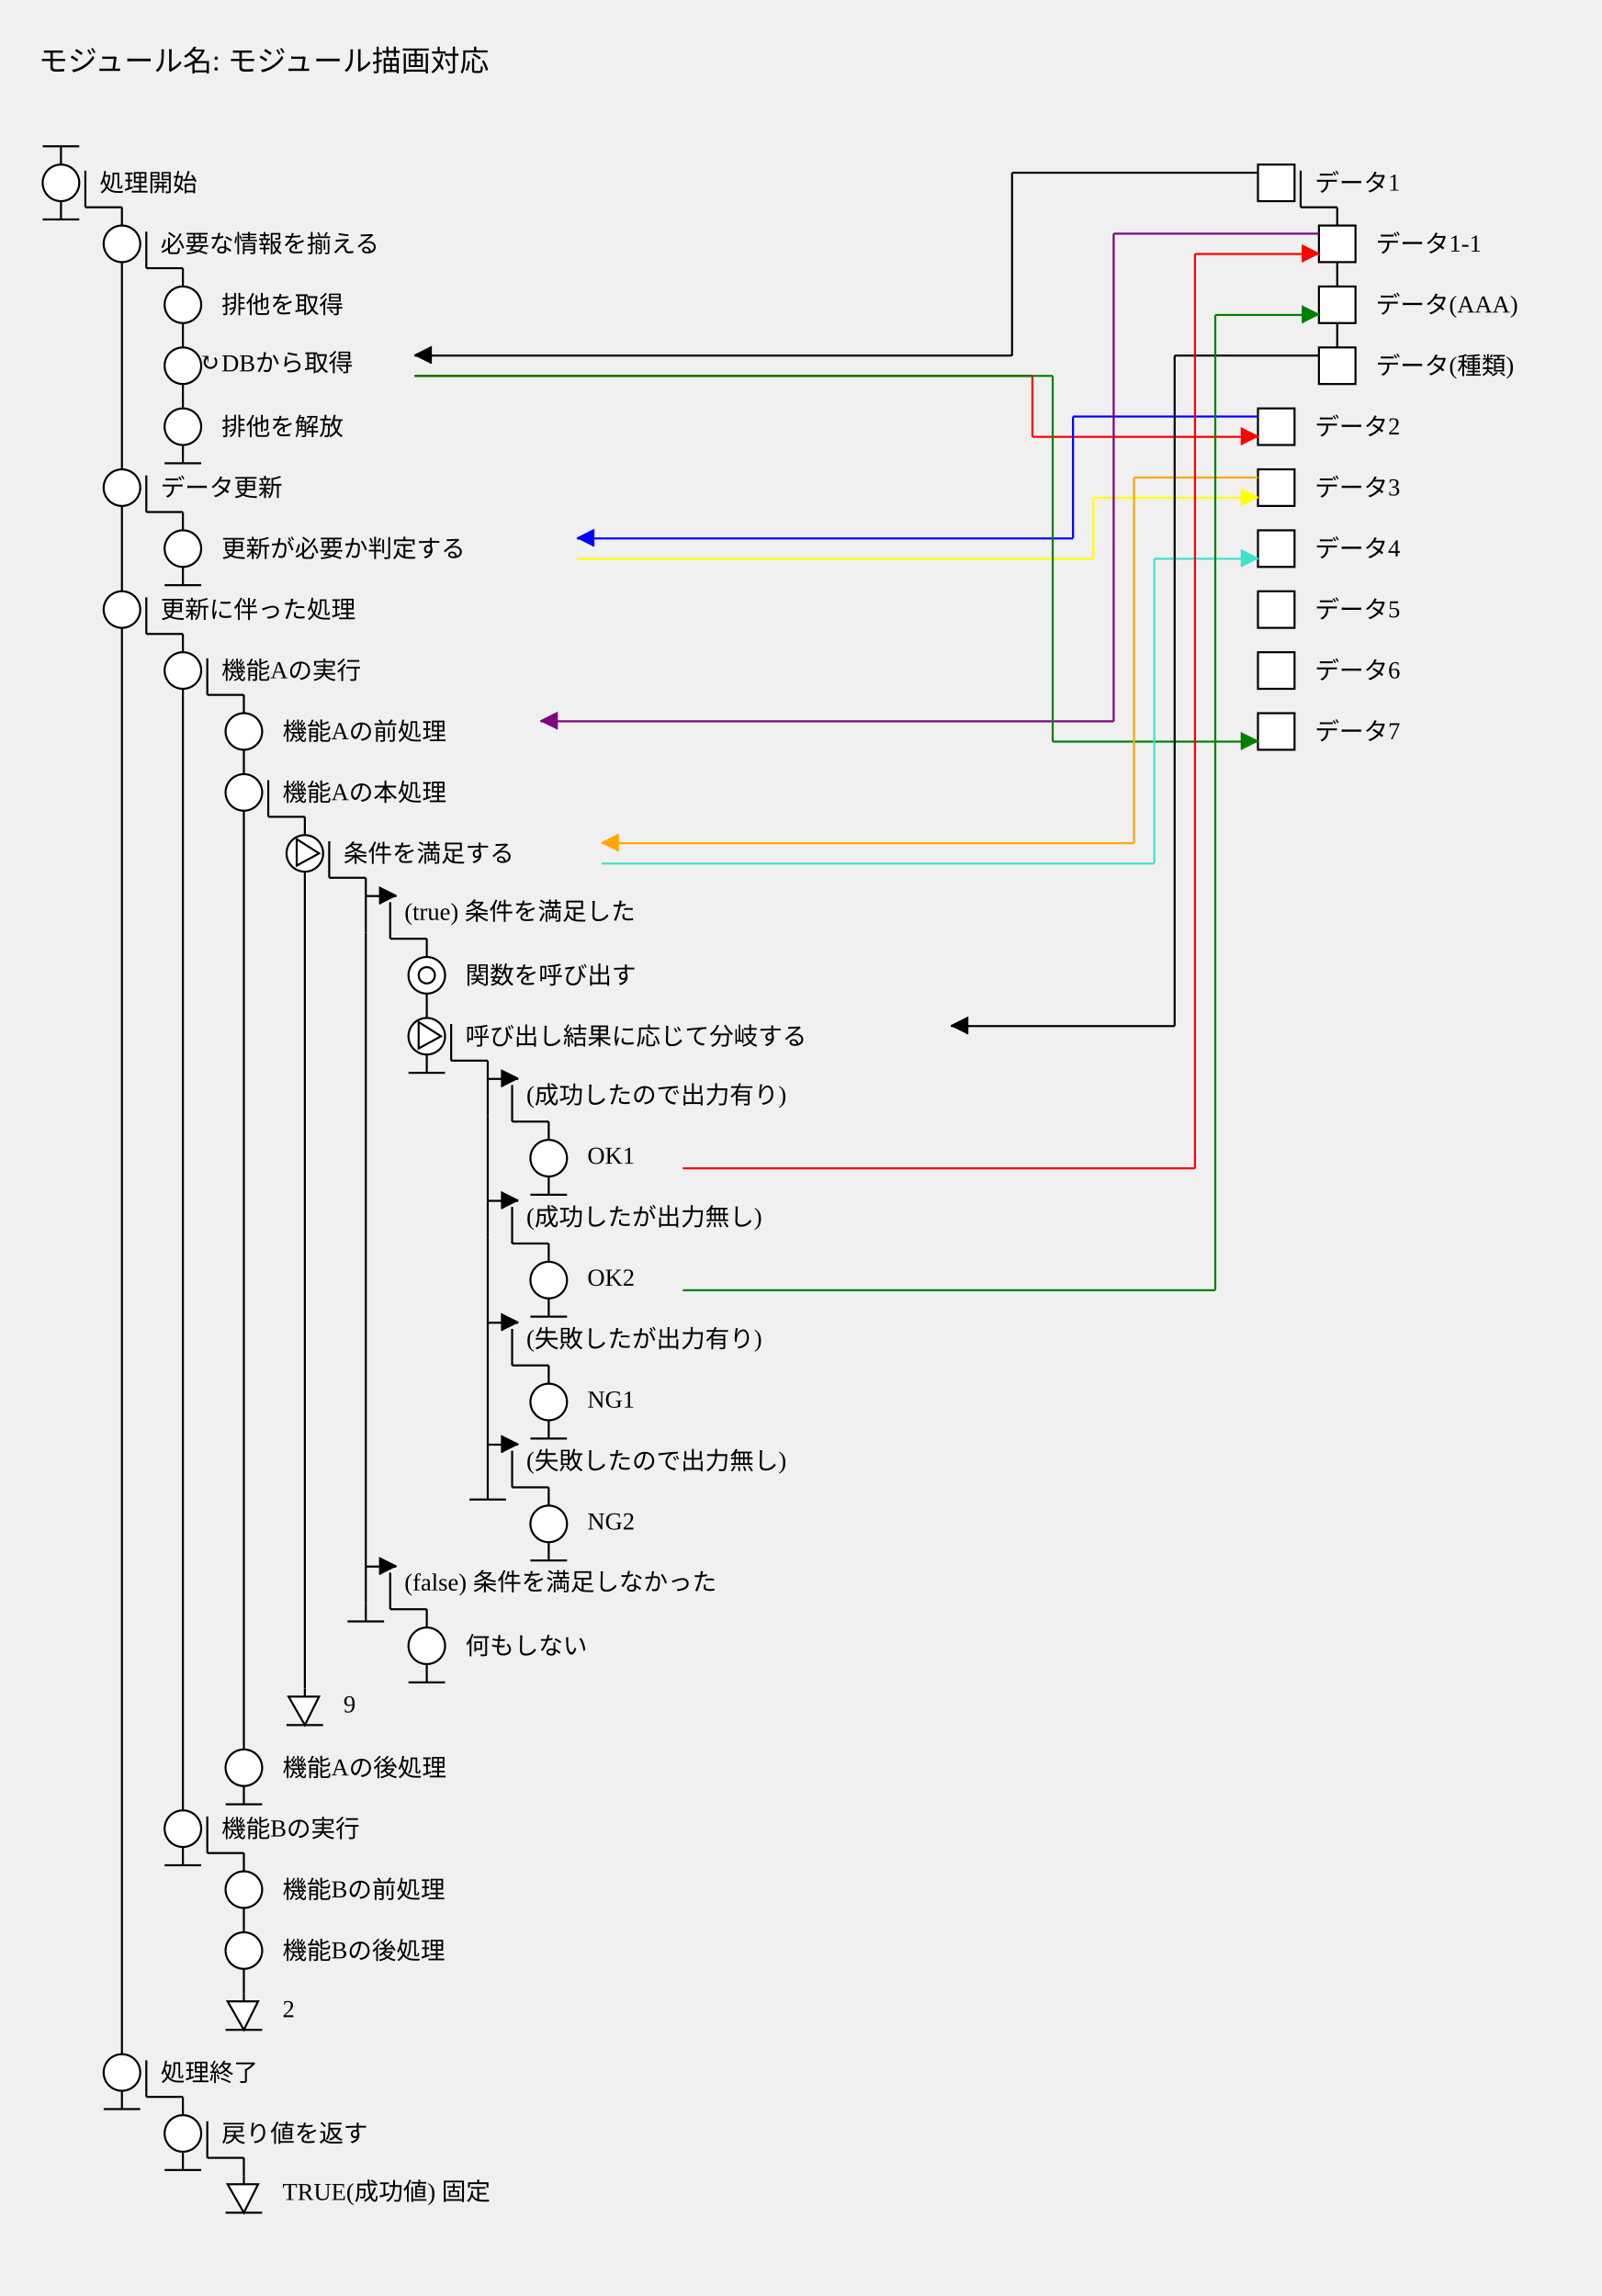
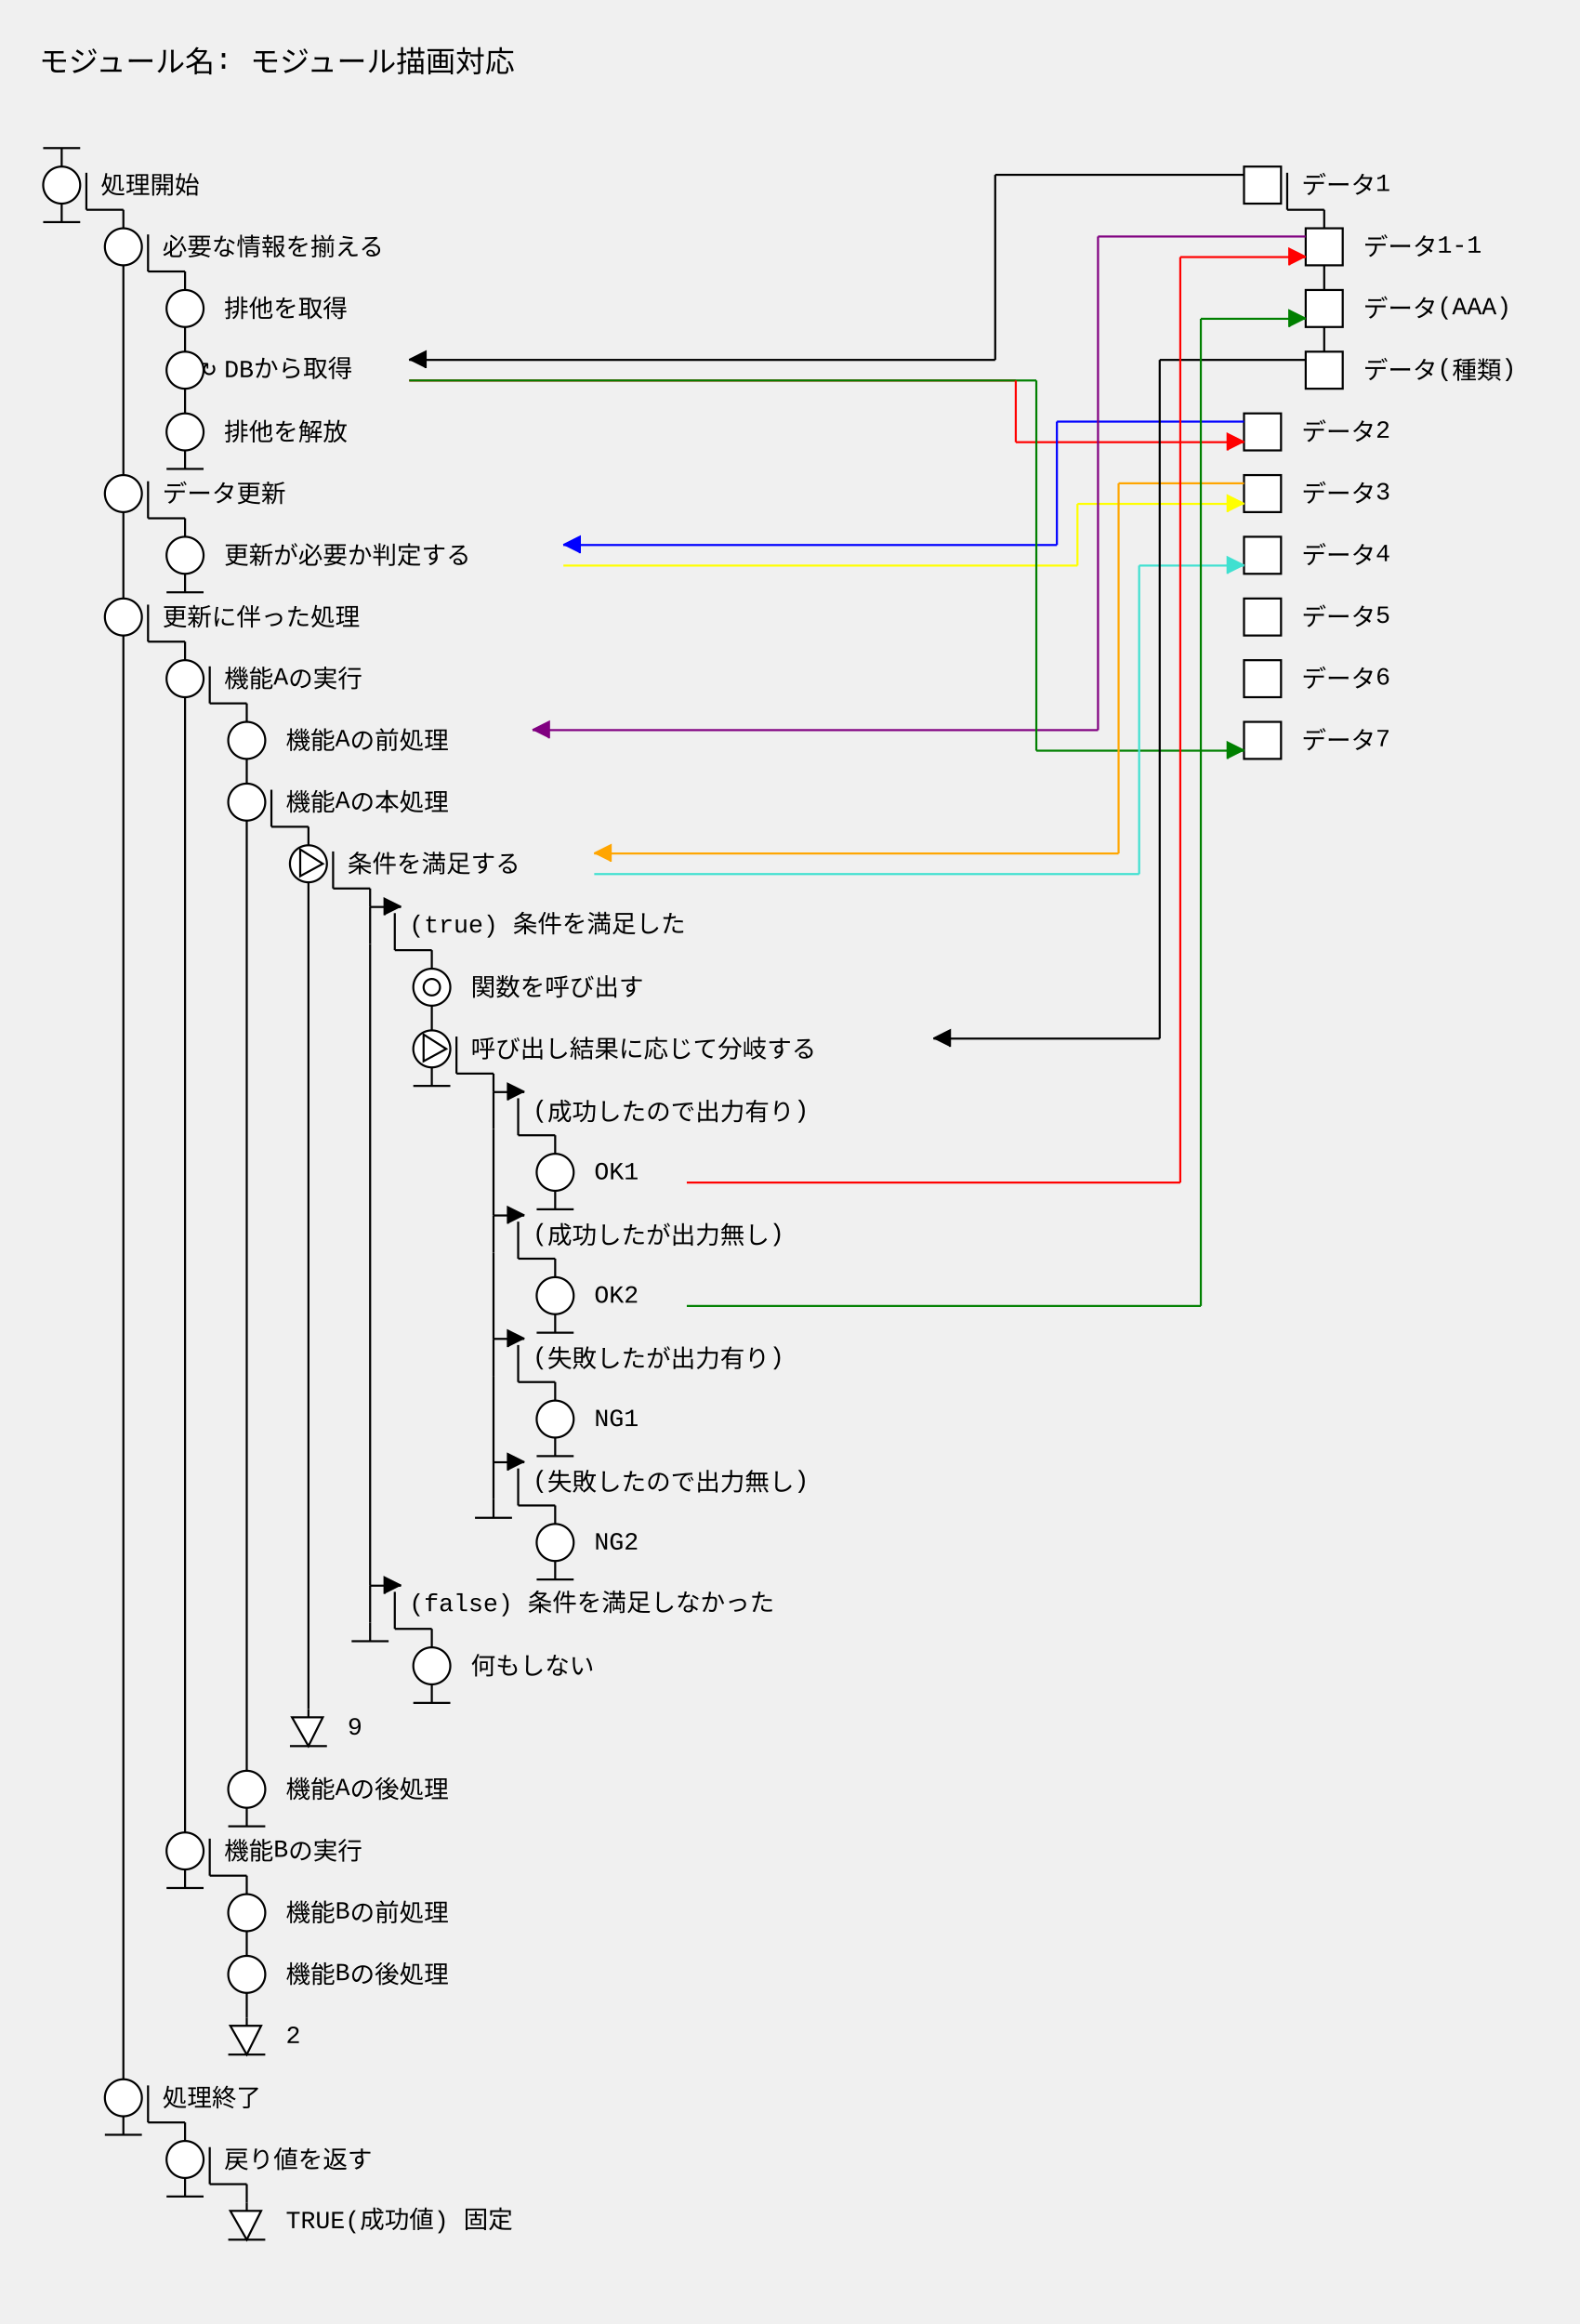
- <svg xmlns="http://www.w3.org/2000/svg" width="788" height="1130" style="background-color: #808d81">
-   <text x="19" y="30" text-anchor="start" dominant-baseline="middle" font-size="120%" rotate="0">モジュール名: モジュール描画対応</text>
+ <svg xmlns="http://www.w3.org/2000/svg" width="768" height="1130" style="background-color: #808d81">
+   <text x="19" y="30" text-anchor="start" dominant-baseline="middle" font-family="Consolas, Meiryo UI, Courier New, monospace" font-size="120%" rotate="0">モジュール名: モジュール描画対応</text>
  <circle cx="30" cy="90" r="9" fill="white" stroke="black" />
-   <text x="49" y="90" text-anchor="start" dominant-baseline="middle" font-size="100%" rotate="0">処理開始</text>
+   <text x="49" y="90" text-anchor="start" dominant-baseline="middle" font-family="Consolas, Meiryo UI, Courier New, monospace" font-size="100%" rotate="0">処理開始</text>
  <line x1="30" y1="72" x2="30" y2="81" stroke="black" />
  <line x1="21" y1="72" x2="39" y2="72" stroke="black" />
  <line x1="30" y1="99" x2="30" y2="108" stroke="black" />
  <line x1="21" y1="108" x2="39" y2="108" stroke="black" />
  <circle cx="60" cy="120" r="9" fill="white" stroke="black" />
-   <text x="79" y="120" text-anchor="start" dominant-baseline="middle" font-size="100%" rotate="0">必要な情報を揃える</text>
+   <text x="79" y="120" text-anchor="start" dominant-baseline="middle" font-family="Consolas, Meiryo UI, Courier New, monospace" font-size="100%" rotate="0">必要な情報を揃える</text>
  <line x1="60" y1="102" x2="60" y2="111" stroke="black" />
  <line x1="42" y1="102" x2="60" y2="102" stroke="black" />
  <line x1="42" y1="84" x2="42" y2="102" stroke="black" />
  <circle cx="90" cy="150" r="9" fill="white" stroke="black" />
-   <text x="109" y="150" text-anchor="start" dominant-baseline="middle" font-size="100%" rotate="0">排他を取得</text>
+   <text x="109" y="150" text-anchor="start" dominant-baseline="middle" font-family="Consolas, Meiryo UI, Courier New, monospace" font-size="100%" rotate="0">排他を取得</text>
  <line x1="90" y1="132" x2="90" y2="141" stroke="black" />
  <line x1="72" y1="132" x2="90" y2="132" stroke="black" />
  <line x1="72" y1="114" x2="72" y2="132" stroke="black" />
  <circle cx="90" cy="180" r="9" fill="white" stroke="black" />
-   <text x="98" y="179" text-anchor="start" dominant-baseline="middle" font-size="100%" rotate="240">↻</text>
-   <text x="109" y="180" text-anchor="start" dominant-baseline="middle" font-size="100%" rotate="0">DBから取得</text>
+   <text x="98" y="179" text-anchor="start" dominant-baseline="middle" font-family="Consolas, Meiryo UI, Courier New, monospace" font-size="100%" rotate="240">↻</text>
+   <text x="109" y="180" text-anchor="start" dominant-baseline="middle" font-family="Consolas, Meiryo UI, Courier New, monospace" font-size="100%" rotate="0">DBから取得</text>
  <line x1="90" y1="159" x2="90" y2="171" stroke="black" />
  <circle cx="90" cy="210" r="9" fill="white" stroke="black" />
-   <text x="109" y="210" text-anchor="start" dominant-baseline="middle" font-size="100%" rotate="0">排他を解放</text>
+   <text x="109" y="210" text-anchor="start" dominant-baseline="middle" font-family="Consolas, Meiryo UI, Courier New, monospace" font-size="100%" rotate="0">排他を解放</text>
  <line x1="90" y1="189" x2="90" y2="201" stroke="black" />
  <line x1="90" y1="219" x2="90" y2="228" stroke="black" />
  <line x1="81" y1="228" x2="99" y2="228" stroke="black" />
  <circle cx="60" cy="240" r="9" fill="white" stroke="black" />
-   <text x="79" y="240" text-anchor="start" dominant-baseline="middle" font-size="100%" rotate="0">データ更新</text>
+   <text x="79" y="240" text-anchor="start" dominant-baseline="middle" font-family="Consolas, Meiryo UI, Courier New, monospace" font-size="100%" rotate="0">データ更新</text>
  <line x1="60" y1="129" x2="60" y2="231" stroke="black" />
  <circle cx="90" cy="270" r="9" fill="white" stroke="black" />
-   <text x="109" y="270" text-anchor="start" dominant-baseline="middle" font-size="100%" rotate="0">更新が必要か判定する</text>
+   <text x="109" y="270" text-anchor="start" dominant-baseline="middle" font-family="Consolas, Meiryo UI, Courier New, monospace" font-size="100%" rotate="0">更新が必要か判定する</text>
  <line x1="90" y1="279" x2="90" y2="288" stroke="black" />
  <line x1="81" y1="288" x2="99" y2="288" stroke="black" />
  <line x1="90" y1="252" x2="90" y2="261" stroke="black" />
  <line x1="72" y1="252" x2="90" y2="252" stroke="black" />
  <line x1="72" y1="234" x2="72" y2="252" stroke="black" />
  <circle cx="60" cy="300" r="9" fill="white" stroke="black" />
-   <text x="79" y="300" text-anchor="start" dominant-baseline="middle" font-size="100%" rotate="0">更新に伴った処理</text>
+   <text x="79" y="300" text-anchor="start" dominant-baseline="middle" font-family="Consolas, Meiryo UI, Courier New, monospace" font-size="100%" rotate="0">更新に伴った処理</text>
  <line x1="60" y1="249" x2="60" y2="291" stroke="black" />
  <circle cx="90" cy="330" r="9" fill="white" stroke="black" />
-   <text x="109" y="330" text-anchor="start" dominant-baseline="middle" font-size="100%" rotate="0">機能Aの実行</text>
+   <text x="109" y="330" text-anchor="start" dominant-baseline="middle" font-family="Consolas, Meiryo UI, Courier New, monospace" font-size="100%" rotate="0">機能Aの実行</text>
  <line x1="90" y1="312" x2="90" y2="321" stroke="black" />
  <line x1="72" y1="312" x2="90" y2="312" stroke="black" />
  <line x1="72" y1="294" x2="72" y2="312" stroke="black" />
  <circle cx="120" cy="360" r="9" fill="white" stroke="black" />
-   <text x="139" y="360" text-anchor="start" dominant-baseline="middle" font-size="100%" rotate="0">機能Aの前処理</text>
+   <text x="139" y="360" text-anchor="start" dominant-baseline="middle" font-family="Consolas, Meiryo UI, Courier New, monospace" font-size="100%" rotate="0">機能Aの前処理</text>
  <line x1="120" y1="342" x2="120" y2="351" stroke="black" />
  <line x1="102" y1="342" x2="120" y2="342" stroke="black" />
  <line x1="102" y1="324" x2="102" y2="342" stroke="black" />
  <circle cx="120" cy="390" r="9" fill="white" stroke="black" />
-   <text x="139" y="390" text-anchor="start" dominant-baseline="middle" font-size="100%" rotate="0">機能Aの本処理</text>
+   <text x="139" y="390" text-anchor="start" dominant-baseline="middle" font-family="Consolas, Meiryo UI, Courier New, monospace" font-size="100%" rotate="0">機能Aの本処理</text>
  <line x1="120" y1="369" x2="120" y2="381" stroke="black" />
  <circle cx="150" cy="420" r="9" fill="white" stroke="black" />
  <polygon points="157 420 146 426 146 413" fill="white" stroke="black" />
-   <text x="169" y="420" text-anchor="start" dominant-baseline="middle" font-size="100%" rotate="0">条件を満足する</text>
+   <text x="169" y="420" text-anchor="start" dominant-baseline="middle" font-family="Consolas, Meiryo UI, Courier New, monospace" font-size="100%" rotate="0">条件を満足する</text>
  <line x1="150" y1="402" x2="150" y2="411" stroke="black" />
  <line x1="132" y1="402" x2="150" y2="402" stroke="black" />
  <line x1="132" y1="384" x2="132" y2="402" stroke="black" />
  <line x1="180" y1="441" x2="180" y2="459" stroke="black" />
  <line x1="180" y1="441" x2="195" y2="441" stroke="black" />
  <path d="M 195 441 L 187 437 L 187 445" stroke="black" fill="black" />
-   <text x="199" y="450" text-anchor="start" dominant-baseline="middle" font-size="100%" rotate="0">(true) 条件を満足した</text>
+   <text x="199" y="450" text-anchor="start" dominant-baseline="middle" font-family="Consolas, Meiryo UI, Courier New, monospace" font-size="100%" rotate="0">(true) 条件を満足した</text>
  <line x1="180" y1="432" x2="180" y2="441" stroke="black" />
  <line x1="162" y1="432" x2="180" y2="432" stroke="black" />
  <line x1="162" y1="414" x2="162" y2="432" stroke="black" />
  <circle cx="210" cy="480" r="9" fill="white" stroke="black" />
  <circle cx="210" cy="480" r="4" fill="white" stroke="black" />
-   <text x="229" y="480" text-anchor="start" dominant-baseline="middle" font-size="100%" rotate="0">関数を呼び出す</text>
+   <text x="229" y="480" text-anchor="start" dominant-baseline="middle" font-family="Consolas, Meiryo UI, Courier New, monospace" font-size="100%" rotate="0">関数を呼び出す</text>
  <line x1="210" y1="462" x2="210" y2="471" stroke="black" />
  <line x1="192" y1="462" x2="210" y2="462" stroke="black" />
  <line x1="192" y1="444" x2="192" y2="462" stroke="black" />
  <circle cx="210" cy="510" r="9" fill="white" stroke="black" />
  <polygon points="217 510 206 516 206 503" fill="white" stroke="black" />
-   <text x="229" y="510" text-anchor="start" dominant-baseline="middle" font-size="100%" rotate="0">呼び出し結果に応じて分岐する</text>
+   <text x="229" y="510" text-anchor="start" dominant-baseline="middle" font-family="Consolas, Meiryo UI, Courier New, monospace" font-size="100%" rotate="0">呼び出し結果に応じて分岐する</text>
  <line x1="210" y1="489" x2="210" y2="501" stroke="black" />
  <line x1="210" y1="519" x2="210" y2="528" stroke="black" />
  <line x1="201" y1="528" x2="219" y2="528" stroke="black" />
  <line x1="240" y1="531" x2="240" y2="549" stroke="black" />
  <line x1="240" y1="531" x2="255" y2="531" stroke="black" />
  <path d="M 255 531 L 247 527 L 247 535" stroke="black" fill="black" />
-   <text x="259" y="540" text-anchor="start" dominant-baseline="middle" font-size="100%" rotate="0">(成功したので出力有り)</text>
+   <text x="259" y="540" text-anchor="start" dominant-baseline="middle" font-family="Consolas, Meiryo UI, Courier New, monospace" font-size="100%" rotate="0">(成功したので出力有り)</text>
  <line x1="240" y1="522" x2="240" y2="531" stroke="black" />
  <line x1="222" y1="522" x2="240" y2="522" stroke="black" />
  <line x1="222" y1="504" x2="222" y2="522" stroke="black" />
  <circle cx="270" cy="570" r="9" fill="white" stroke="black" />
-   <text x="289" y="570" text-anchor="start" dominant-baseline="middle" font-size="100%" rotate="0">OK1</text>
+   <text x="289" y="570" text-anchor="start" dominant-baseline="middle" font-family="Consolas, Meiryo UI, Courier New, monospace" font-size="100%" rotate="0">OK1</text>
  <line x1="270" y1="579" x2="270" y2="588" stroke="black" />
  <line x1="261" y1="588" x2="279" y2="588" stroke="black" />
  <line x1="270" y1="552" x2="270" y2="561" stroke="black" />
  <line x1="252" y1="552" x2="270" y2="552" stroke="black" />
  <line x1="252" y1="534" x2="252" y2="552" stroke="black" />
  <line x1="240" y1="591" x2="240" y2="609" stroke="black" />
  <line x1="240" y1="591" x2="255" y2="591" stroke="black" />
  <path d="M 255 591 L 247 587 L 247 595" stroke="black" fill="black" />
-   <text x="259" y="600" text-anchor="start" dominant-baseline="middle" font-size="100%" rotate="0">(成功したが出力無し)</text>
+   <text x="259" y="600" text-anchor="start" dominant-baseline="middle" font-family="Consolas, Meiryo UI, Courier New, monospace" font-size="100%" rotate="0">(成功したが出力無し)</text>
  <line x1="240" y1="549" x2="240" y2="591" stroke="black" />
  <circle cx="270" cy="630" r="9" fill="white" stroke="black" />
-   <text x="289" y="630" text-anchor="start" dominant-baseline="middle" font-size="100%" rotate="0">OK2</text>
+   <text x="289" y="630" text-anchor="start" dominant-baseline="middle" font-family="Consolas, Meiryo UI, Courier New, monospace" font-size="100%" rotate="0">OK2</text>
  <line x1="270" y1="639" x2="270" y2="648" stroke="black" />
  <line x1="261" y1="648" x2="279" y2="648" stroke="black" />
  <line x1="270" y1="612" x2="270" y2="621" stroke="black" />
  <line x1="252" y1="612" x2="270" y2="612" stroke="black" />
  <line x1="252" y1="594" x2="252" y2="612" stroke="black" />
  <line x1="240" y1="651" x2="240" y2="669" stroke="black" />
  <line x1="240" y1="651" x2="255" y2="651" stroke="black" />
  <path d="M 255 651 L 247 647 L 247 655" stroke="black" fill="black" />
-   <text x="259" y="660" text-anchor="start" dominant-baseline="middle" font-size="100%" rotate="0">(失敗したが出力有り)</text>
+   <text x="259" y="660" text-anchor="start" dominant-baseline="middle" font-family="Consolas, Meiryo UI, Courier New, monospace" font-size="100%" rotate="0">(失敗したが出力有り)</text>
  <line x1="240" y1="609" x2="240" y2="651" stroke="black" />
  <circle cx="270" cy="690" r="9" fill="white" stroke="black" />
-   <text x="289" y="690" text-anchor="start" dominant-baseline="middle" font-size="100%" rotate="0">NG1</text>
+   <text x="289" y="690" text-anchor="start" dominant-baseline="middle" font-family="Consolas, Meiryo UI, Courier New, monospace" font-size="100%" rotate="0">NG1</text>
  <line x1="270" y1="699" x2="270" y2="708" stroke="black" />
  <line x1="261" y1="708" x2="279" y2="708" stroke="black" />
  <line x1="270" y1="672" x2="270" y2="681" stroke="black" />
  <line x1="252" y1="672" x2="270" y2="672" stroke="black" />
  <line x1="252" y1="654" x2="252" y2="672" stroke="black" />
  <line x1="240" y1="711" x2="240" y2="729" stroke="black" />
  <line x1="240" y1="711" x2="255" y2="711" stroke="black" />
  <path d="M 255 711 L 247 707 L 247 715" stroke="black" fill="black" />
-   <text x="259" y="720" text-anchor="start" dominant-baseline="middle" font-size="100%" rotate="0">(失敗したので出力無し)</text>
+   <text x="259" y="720" text-anchor="start" dominant-baseline="middle" font-family="Consolas, Meiryo UI, Courier New, monospace" font-size="100%" rotate="0">(失敗したので出力無し)</text>
  <line x1="240" y1="669" x2="240" y2="711" stroke="black" />
  <line x1="240" y1="729" x2="240" y2="738" stroke="black" />
  <line x1="231" y1="738" x2="249" y2="738" stroke="black" />
  <circle cx="270" cy="750" r="9" fill="white" stroke="black" />
-   <text x="289" y="750" text-anchor="start" dominant-baseline="middle" font-size="100%" rotate="0">NG2</text>
+   <text x="289" y="750" text-anchor="start" dominant-baseline="middle" font-family="Consolas, Meiryo UI, Courier New, monospace" font-size="100%" rotate="0">NG2</text>
  <line x1="270" y1="759" x2="270" y2="768" stroke="black" />
  <line x1="261" y1="768" x2="279" y2="768" stroke="black" />
  <line x1="270" y1="732" x2="270" y2="741" stroke="black" />
  <line x1="252" y1="732" x2="270" y2="732" stroke="black" />
  <line x1="252" y1="714" x2="252" y2="732" stroke="black" />
  <line x1="180" y1="771" x2="180" y2="789" stroke="black" />
  <line x1="180" y1="771" x2="195" y2="771" stroke="black" />
  <path d="M 195 771 L 187 767 L 187 775" stroke="black" fill="black" />
-   <text x="199" y="780" text-anchor="start" dominant-baseline="middle" font-size="100%" rotate="0">(false) 条件を満足しなかった</text>
+   <text x="199" y="780" text-anchor="start" dominant-baseline="middle" font-family="Consolas, Meiryo UI, Courier New, monospace" font-size="100%" rotate="0">(false) 条件を満足しなかった</text>
  <line x1="180" y1="459" x2="180" y2="771" stroke="black" />
  <line x1="180" y1="789" x2="180" y2="798" stroke="black" />
  <line x1="171" y1="798" x2="189" y2="798" stroke="black" />
  <circle cx="210" cy="810" r="9" fill="white" stroke="black" />
-   <text x="229" y="810" text-anchor="start" dominant-baseline="middle" font-size="100%" rotate="0">何もしない</text>
+   <text x="229" y="810" text-anchor="start" dominant-baseline="middle" font-family="Consolas, Meiryo UI, Courier New, monospace" font-size="100%" rotate="0">何もしない</text>
  <line x1="210" y1="819" x2="210" y2="828" stroke="black" />
  <line x1="201" y1="828" x2="219" y2="828" stroke="black" />
  <line x1="210" y1="792" x2="210" y2="801" stroke="black" />
  <line x1="192" y1="792" x2="210" y2="792" stroke="black" />
  <line x1="192" y1="774" x2="192" y2="792" stroke="black" />
  <line x1="150" y1="831" x2="150" y2="840" stroke="black" />
  <polygon points="150 849 142 835 157 835" fill="white" stroke="black" />
  <line x1="141" y1="849" x2="159" y2="849" stroke="black" />
-   <text x="169" y="840" text-anchor="start" dominant-baseline="middle" font-size="100%" rotate="0">9</text>
+   <text x="169" y="840" text-anchor="start" dominant-baseline="middle" font-family="Consolas, Meiryo UI, Courier New, monospace" font-size="100%" rotate="0">9</text>
  <line x1="150" y1="429" x2="150" y2="831" stroke="black" />
  <circle cx="120" cy="870" r="9" fill="white" stroke="black" />
-   <text x="139" y="870" text-anchor="start" dominant-baseline="middle" font-size="100%" rotate="0">機能Aの後処理</text>
+   <text x="139" y="870" text-anchor="start" dominant-baseline="middle" font-family="Consolas, Meiryo UI, Courier New, monospace" font-size="100%" rotate="0">機能Aの後処理</text>
  <line x1="120" y1="399" x2="120" y2="861" stroke="black" />
  <line x1="120" y1="879" x2="120" y2="888" stroke="black" />
  <line x1="111" y1="888" x2="129" y2="888" stroke="black" />
  <circle cx="90" cy="900" r="9" fill="white" stroke="black" />
-   <text x="109" y="900" text-anchor="start" dominant-baseline="middle" font-size="100%" rotate="0">機能Bの実行</text>
+   <text x="109" y="900" text-anchor="start" dominant-baseline="middle" font-family="Consolas, Meiryo UI, Courier New, monospace" font-size="100%" rotate="0">機能Bの実行</text>
  <line x1="90" y1="339" x2="90" y2="891" stroke="black" />
  <line x1="90" y1="909" x2="90" y2="918" stroke="black" />
  <line x1="81" y1="918" x2="99" y2="918" stroke="black" />
  <circle cx="120" cy="930" r="9" fill="white" stroke="black" />
-   <text x="139" y="930" text-anchor="start" dominant-baseline="middle" font-size="100%" rotate="0">機能Bの前処理</text>
+   <text x="139" y="930" text-anchor="start" dominant-baseline="middle" font-family="Consolas, Meiryo UI, Courier New, monospace" font-size="100%" rotate="0">機能Bの前処理</text>
  <line x1="120" y1="912" x2="120" y2="921" stroke="black" />
  <line x1="102" y1="912" x2="120" y2="912" stroke="black" />
  <line x1="102" y1="894" x2="102" y2="912" stroke="black" />
  <circle cx="120" cy="960" r="9" fill="white" stroke="black" />
-   <text x="139" y="960" text-anchor="start" dominant-baseline="middle" font-size="100%" rotate="0">機能Bの後処理</text>
+   <text x="139" y="960" text-anchor="start" dominant-baseline="middle" font-family="Consolas, Meiryo UI, Courier New, monospace" font-size="100%" rotate="0">機能Bの後処理</text>
  <line x1="120" y1="939" x2="120" y2="951" stroke="black" />
  <line x1="120" y1="981" x2="120" y2="990" stroke="black" />
  <polygon points="120 999 112 985 127 985" fill="white" stroke="black" />
  <line x1="111" y1="999" x2="129" y2="999" stroke="black" />
-   <text x="139" y="990" text-anchor="start" dominant-baseline="middle" font-size="100%" rotate="0">2</text>
+   <text x="139" y="990" text-anchor="start" dominant-baseline="middle" font-family="Consolas, Meiryo UI, Courier New, monospace" font-size="100%" rotate="0">2</text>
  <line x1="120" y1="969" x2="120" y2="981" stroke="black" />
  <circle cx="60" cy="1020" r="9" fill="white" stroke="black" />
-   <text x="79" y="1020" text-anchor="start" dominant-baseline="middle" font-size="100%" rotate="0">処理終了</text>
+   <text x="79" y="1020" text-anchor="start" dominant-baseline="middle" font-family="Consolas, Meiryo UI, Courier New, monospace" font-size="100%" rotate="0">処理終了</text>
  <line x1="60" y1="309" x2="60" y2="1011" stroke="black" />
  <line x1="60" y1="1029" x2="60" y2="1038" stroke="black" />
  <line x1="51" y1="1038" x2="69" y2="1038" stroke="black" />
  <circle cx="90" cy="1050" r="9" fill="white" stroke="black" />
-   <text x="109" y="1050" text-anchor="start" dominant-baseline="middle" font-size="100%" rotate="0">戻り値を返す</text>
+   <text x="109" y="1050" text-anchor="start" dominant-baseline="middle" font-family="Consolas, Meiryo UI, Courier New, monospace" font-size="100%" rotate="0">戻り値を返す</text>
  <line x1="90" y1="1059" x2="90" y2="1068" stroke="black" />
  <line x1="81" y1="1068" x2="99" y2="1068" stroke="black" />
  <line x1="90" y1="1032" x2="90" y2="1041" stroke="black" />
  <line x1="72" y1="1032" x2="90" y2="1032" stroke="black" />
  <line x1="72" y1="1014" x2="72" y2="1032" stroke="black" />
  <line x1="120" y1="1071" x2="120" y2="1080" stroke="black" />
  <polygon points="120 1089 112 1075 127 1075" fill="white" stroke="black" />
  <line x1="111" y1="1089" x2="129" y2="1089" stroke="black" />
-   <text x="139" y="1080" text-anchor="start" dominant-baseline="middle" font-size="100%" rotate="0">TRUE(成功値) 固定</text>
+   <text x="139" y="1080" text-anchor="start" dominant-baseline="middle" font-family="Consolas, Meiryo UI, Courier New, monospace" font-size="100%" rotate="0">TRUE(成功値) 固定</text>
  <line x1="120" y1="1062" x2="120" y2="1071" stroke="black" />
  <line x1="102" y1="1062" x2="120" y2="1062" stroke="black" />
  <line x1="102" y1="1044" x2="102" y2="1062" stroke="black" />
-   <line x1="204" y1="175" x2="498" y2="175" stroke="black" />
-   <path d="M 204 175 L 212 171 L 212 179" stroke="black" fill="black" />
-   <line x1="204" y1="185" x2="508" y2="185" stroke="red" />
-   <line x1="204" y1="185" x2="518" y2="185" stroke="green" />
-   <line x1="284" y1="265" x2="528" y2="265" stroke="blue" />
-   <path d="M 284 265 L 292 261 L 292 269" stroke="blue" fill="blue" />
-   <line x1="284" y1="275" x2="538" y2="275" stroke="yellow" />
-   <line x1="266" y1="355" x2="548" y2="355" stroke="purple" />
-   <path d="M 266 355 L 274 351 L 274 359" stroke="purple" fill="purple" />
-   <line x1="296" y1="415" x2="558" y2="415" stroke="orange" />
-   <path d="M 296 415 L 304 411 L 304 419" stroke="orange" fill="orange" />
-   <line x1="296" y1="425" x2="568" y2="425" stroke="turquoise" />
-   <line x1="468" y1="505" x2="578" y2="505" stroke="black" />
-   <path d="M 468 505 L 476 501 L 476 509" stroke="black" fill="black" />
-   <line x1="336" y1="575" x2="588" y2="575" stroke="red" />
-   <line x1="336" y1="635" x2="598" y2="635" stroke="green" />
-   <rect x="619" y="81" width="18" height="18" fill="white" stroke="black" />
-   <text x="647" y="90" text-anchor="start" dominant-baseline="middle" font-size="100%" rotate="0">データ1</text>
-   <rect x="649" y="111" width="18" height="18" fill="white" stroke="black" />
-   <text x="677" y="120" text-anchor="start" dominant-baseline="middle" font-size="100%" rotate="0">データ1-1</text>
-   <line x1="658" y1="102" x2="658" y2="111" stroke="black" />
-   <line x1="640" y1="102" x2="658" y2="102" stroke="black" />
-   <line x1="640" y1="84" x2="640" y2="102" stroke="black" />
-   <rect x="649" y="141" width="18" height="18" fill="white" stroke="black" />
-   <text x="677" y="150" text-anchor="start" dominant-baseline="middle" font-size="100%" rotate="0">データ(AAA)</text>
-   <line x1="658" y1="129" x2="658" y2="141" stroke="black" />
-   <rect x="649" y="171" width="18" height="18" fill="white" stroke="black" />
-   <text x="677" y="180" text-anchor="start" dominant-baseline="middle" font-size="100%" rotate="0">データ(種類)</text>
-   <line x1="658" y1="159" x2="658" y2="171" stroke="black" />
-   <rect x="619" y="201" width="18" height="18" fill="white" stroke="black" />
-   <text x="647" y="210" text-anchor="start" dominant-baseline="middle" font-size="100%" rotate="0">データ2</text>
-   <rect x="619" y="231" width="18" height="18" fill="white" stroke="black" />
-   <text x="647" y="240" text-anchor="start" dominant-baseline="middle" font-size="100%" rotate="0">データ3</text>
-   <rect x="619" y="261" width="18" height="18" fill="white" stroke="black" />
-   <text x="647" y="270" text-anchor="start" dominant-baseline="middle" font-size="100%" rotate="0">データ4</text>
-   <rect x="619" y="291" width="18" height="18" fill="white" stroke="black" />
-   <text x="647" y="300" text-anchor="start" dominant-baseline="middle" font-size="100%" rotate="0">データ5</text>
-   <rect x="619" y="321" width="18" height="18" fill="white" stroke="black" />
-   <text x="647" y="330" text-anchor="start" dominant-baseline="middle" font-size="100%" rotate="0">データ6</text>
-   <rect x="619" y="351" width="18" height="18" fill="white" stroke="black" />
-   <text x="647" y="360" text-anchor="start" dominant-baseline="middle" font-size="100%" rotate="0">データ7</text>
-   <line x1="498" y1="85" x2="619" y2="85" stroke="black" />
-   <line x1="548" y1="115" x2="649" y2="115" stroke="purple" />
-   <line x1="588" y1="125" x2="649" y2="125" stroke="red" />
-   <path d="M 649 125 L 641 121 L 641 129" stroke="red" fill="red" />
-   <line x1="598" y1="155" x2="649" y2="155" stroke="green" />
-   <path d="M 649 155 L 641 151 L 641 159" stroke="green" fill="green" />
-   <line x1="578" y1="175" x2="649" y2="175" stroke="black" />
-   <line x1="508" y1="215" x2="619" y2="215" stroke="red" />
-   <path d="M 619 215 L 611 211 L 611 219" stroke="red" fill="red" />
-   <line x1="528" y1="205" x2="619" y2="205" stroke="blue" />
-   <line x1="538" y1="245" x2="619" y2="245" stroke="yellow" />
-   <path d="M 619 245 L 611 241 L 611 249" stroke="yellow" fill="yellow" />
-   <line x1="558" y1="235" x2="619" y2="235" stroke="orange" />
-   <line x1="568" y1="275" x2="619" y2="275" stroke="turquoise" />
-   <path d="M 619 275 L 611 271 L 611 279" stroke="turquoise" fill="turquoise" />
-   <line x1="518" y1="365" x2="619" y2="365" stroke="green" />
-   <path d="M 619 365 L 611 361 L 611 369" stroke="green" fill="green" />
-   <line x1="498" y1="85" x2="498" y2="175" stroke="black" />
-   <line x1="508" y1="185" x2="508" y2="215" stroke="red" />
-   <line x1="518" y1="185" x2="518" y2="365" stroke="green" />
-   <line x1="528" y1="205" x2="528" y2="265" stroke="blue" />
-   <line x1="538" y1="245" x2="538" y2="275" stroke="yellow" />
-   <line x1="548" y1="115" x2="548" y2="355" stroke="purple" />
-   <line x1="558" y1="235" x2="558" y2="415" stroke="orange" />
-   <line x1="568" y1="275" x2="568" y2="425" stroke="turquoise" />
-   <line x1="578" y1="175" x2="578" y2="505" stroke="black" />
-   <line x1="588" y1="125" x2="588" y2="575" stroke="red" />
-   <line x1="598" y1="155" x2="598" y2="635" stroke="green" />
+   <line x1="199" y1="175" x2="484" y2="175" stroke="black" />
+   <path d="M 199 175 L 207 171 L 207 179" stroke="black" fill="black" />
+   <line x1="199" y1="185" x2="494" y2="185" stroke="red" />
+   <line x1="199" y1="185" x2="504" y2="185" stroke="green" />
+   <line x1="274" y1="265" x2="514" y2="265" stroke="blue" />
+   <path d="M 274 265 L 282 261 L 282 269" stroke="blue" fill="blue" />
+   <line x1="274" y1="275" x2="524" y2="275" stroke="yellow" />
+   <line x1="259" y1="355" x2="534" y2="355" stroke="purple" />
+   <path d="M 259 355 L 267 351 L 267 359" stroke="purple" fill="purple" />
+   <line x1="289" y1="415" x2="544" y2="415" stroke="orange" />
+   <path d="M 289 415 L 297 411 L 297 419" stroke="orange" fill="orange" />
+   <line x1="289" y1="425" x2="554" y2="425" stroke="turquoise" />
+   <line x1="454" y1="505" x2="564" y2="505" stroke="black" />
+   <path d="M 454 505 L 462 501 L 462 509" stroke="black" fill="black" />
+   <line x1="334" y1="575" x2="574" y2="575" stroke="red" />
+   <line x1="334" y1="635" x2="584" y2="635" stroke="green" />
+   <rect x="605" y="81" width="18" height="18" fill="white" stroke="black" />
+   <text x="633" y="90" text-anchor="start" dominant-baseline="middle" font-family="Consolas, Meiryo UI, Courier New, monospace" font-size="100%" rotate="0">データ1</text>
+   <rect x="635" y="111" width="18" height="18" fill="white" stroke="black" />
+   <text x="663" y="120" text-anchor="start" dominant-baseline="middle" font-family="Consolas, Meiryo UI, Courier New, monospace" font-size="100%" rotate="0">データ1-1</text>
+   <line x1="644" y1="102" x2="644" y2="111" stroke="black" />
+   <line x1="626" y1="102" x2="644" y2="102" stroke="black" />
+   <line x1="626" y1="84" x2="626" y2="102" stroke="black" />
+   <rect x="635" y="141" width="18" height="18" fill="white" stroke="black" />
+   <text x="663" y="150" text-anchor="start" dominant-baseline="middle" font-family="Consolas, Meiryo UI, Courier New, monospace" font-size="100%" rotate="0">データ(AAA)</text>
+   <line x1="644" y1="129" x2="644" y2="141" stroke="black" />
+   <rect x="635" y="171" width="18" height="18" fill="white" stroke="black" />
+   <text x="663" y="180" text-anchor="start" dominant-baseline="middle" font-family="Consolas, Meiryo UI, Courier New, monospace" font-size="100%" rotate="0">データ(種類)</text>
+   <line x1="644" y1="159" x2="644" y2="171" stroke="black" />
+   <rect x="605" y="201" width="18" height="18" fill="white" stroke="black" />
+   <text x="633" y="210" text-anchor="start" dominant-baseline="middle" font-family="Consolas, Meiryo UI, Courier New, monospace" font-size="100%" rotate="0">データ2</text>
+   <rect x="605" y="231" width="18" height="18" fill="white" stroke="black" />
+   <text x="633" y="240" text-anchor="start" dominant-baseline="middle" font-family="Consolas, Meiryo UI, Courier New, monospace" font-size="100%" rotate="0">データ3</text>
+   <rect x="605" y="261" width="18" height="18" fill="white" stroke="black" />
+   <text x="633" y="270" text-anchor="start" dominant-baseline="middle" font-family="Consolas, Meiryo UI, Courier New, monospace" font-size="100%" rotate="0">データ4</text>
+   <rect x="605" y="291" width="18" height="18" fill="white" stroke="black" />
+   <text x="633" y="300" text-anchor="start" dominant-baseline="middle" font-family="Consolas, Meiryo UI, Courier New, monospace" font-size="100%" rotate="0">データ5</text>
+   <rect x="605" y="321" width="18" height="18" fill="white" stroke="black" />
+   <text x="633" y="330" text-anchor="start" dominant-baseline="middle" font-family="Consolas, Meiryo UI, Courier New, monospace" font-size="100%" rotate="0">データ6</text>
+   <rect x="605" y="351" width="18" height="18" fill="white" stroke="black" />
+   <text x="633" y="360" text-anchor="start" dominant-baseline="middle" font-family="Consolas, Meiryo UI, Courier New, monospace" font-size="100%" rotate="0">データ7</text>
+   <line x1="484" y1="85" x2="605" y2="85" stroke="black" />
+   <line x1="534" y1="115" x2="635" y2="115" stroke="purple" />
+   <line x1="574" y1="125" x2="635" y2="125" stroke="red" />
+   <path d="M 635 125 L 627 121 L 627 129" stroke="red" fill="red" />
+   <line x1="584" y1="155" x2="635" y2="155" stroke="green" />
+   <path d="M 635 155 L 627 151 L 627 159" stroke="green" fill="green" />
+   <line x1="564" y1="175" x2="635" y2="175" stroke="black" />
+   <line x1="494" y1="215" x2="605" y2="215" stroke="red" />
+   <path d="M 605 215 L 597 211 L 597 219" stroke="red" fill="red" />
+   <line x1="514" y1="205" x2="605" y2="205" stroke="blue" />
+   <line x1="524" y1="245" x2="605" y2="245" stroke="yellow" />
+   <path d="M 605 245 L 597 241 L 597 249" stroke="yellow" fill="yellow" />
+   <line x1="544" y1="235" x2="605" y2="235" stroke="orange" />
+   <line x1="554" y1="275" x2="605" y2="275" stroke="turquoise" />
+   <path d="M 605 275 L 597 271 L 597 279" stroke="turquoise" fill="turquoise" />
+   <line x1="504" y1="365" x2="605" y2="365" stroke="green" />
+   <path d="M 605 365 L 597 361 L 597 369" stroke="green" fill="green" />
+   <line x1="484" y1="85" x2="484" y2="175" stroke="black" />
+   <line x1="494" y1="185" x2="494" y2="215" stroke="red" />
+   <line x1="504" y1="185" x2="504" y2="365" stroke="green" />
+   <line x1="514" y1="205" x2="514" y2="265" stroke="blue" />
+   <line x1="524" y1="245" x2="524" y2="275" stroke="yellow" />
+   <line x1="534" y1="115" x2="534" y2="355" stroke="purple" />
+   <line x1="544" y1="235" x2="544" y2="415" stroke="orange" />
+   <line x1="554" y1="275" x2="554" y2="425" stroke="turquoise" />
+   <line x1="564" y1="175" x2="564" y2="505" stroke="black" />
+   <line x1="574" y1="125" x2="574" y2="575" stroke="red" />
+   <line x1="584" y1="155" x2="584" y2="635" stroke="green" />
</svg>
